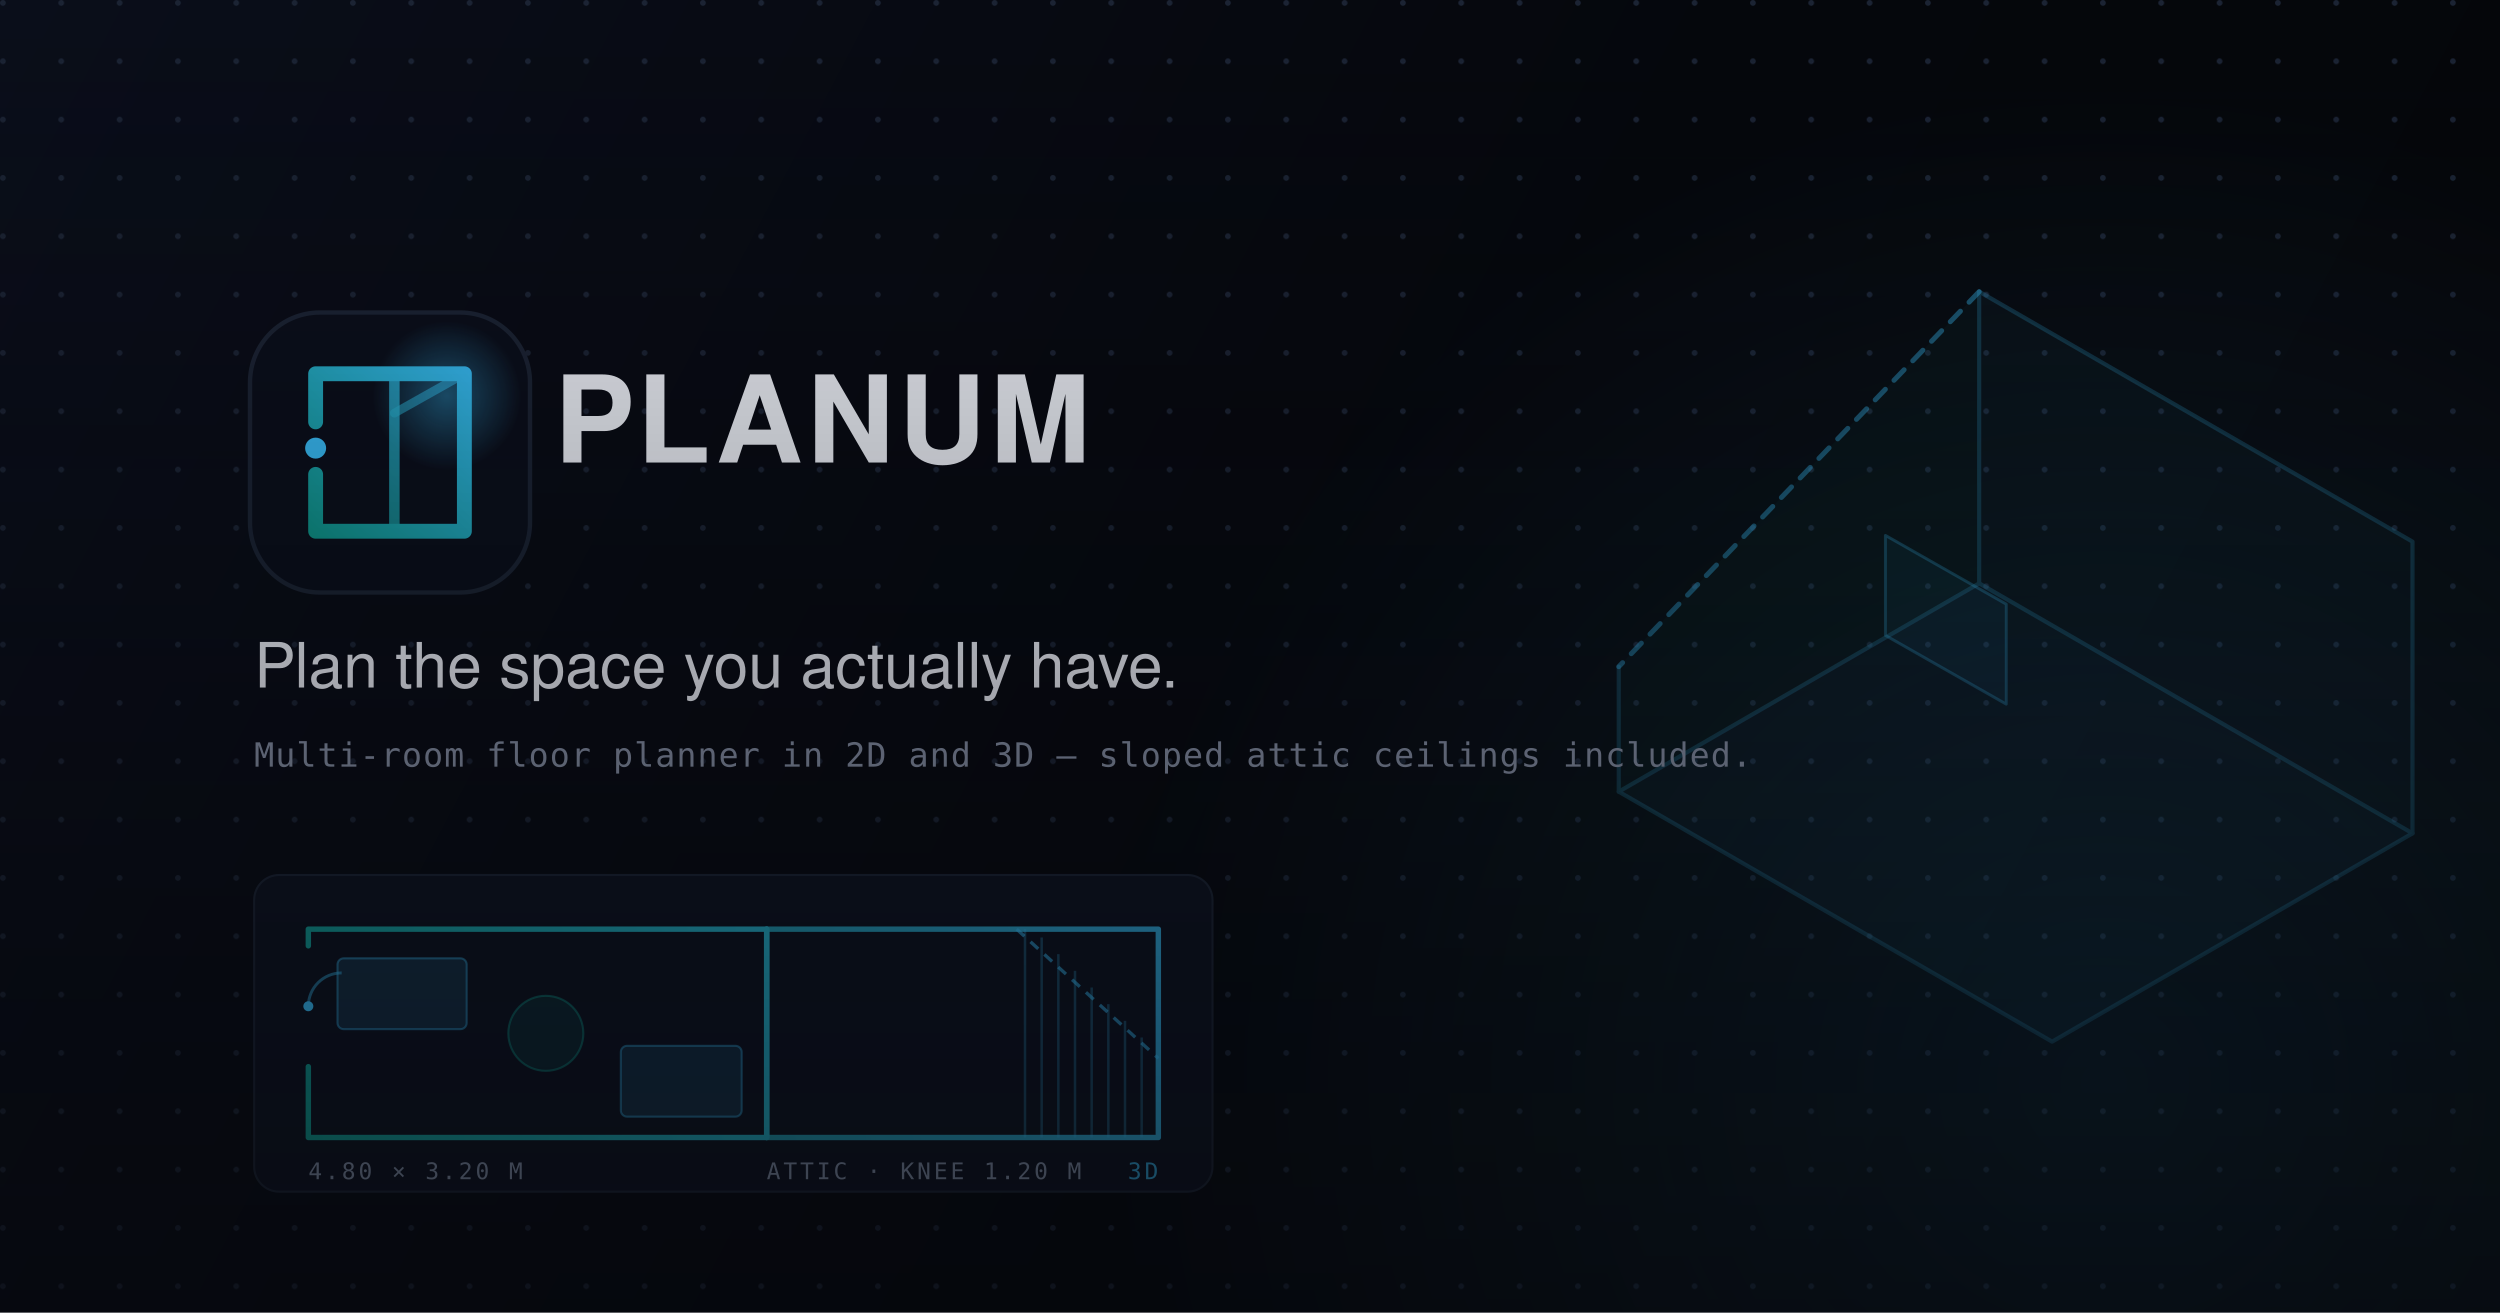
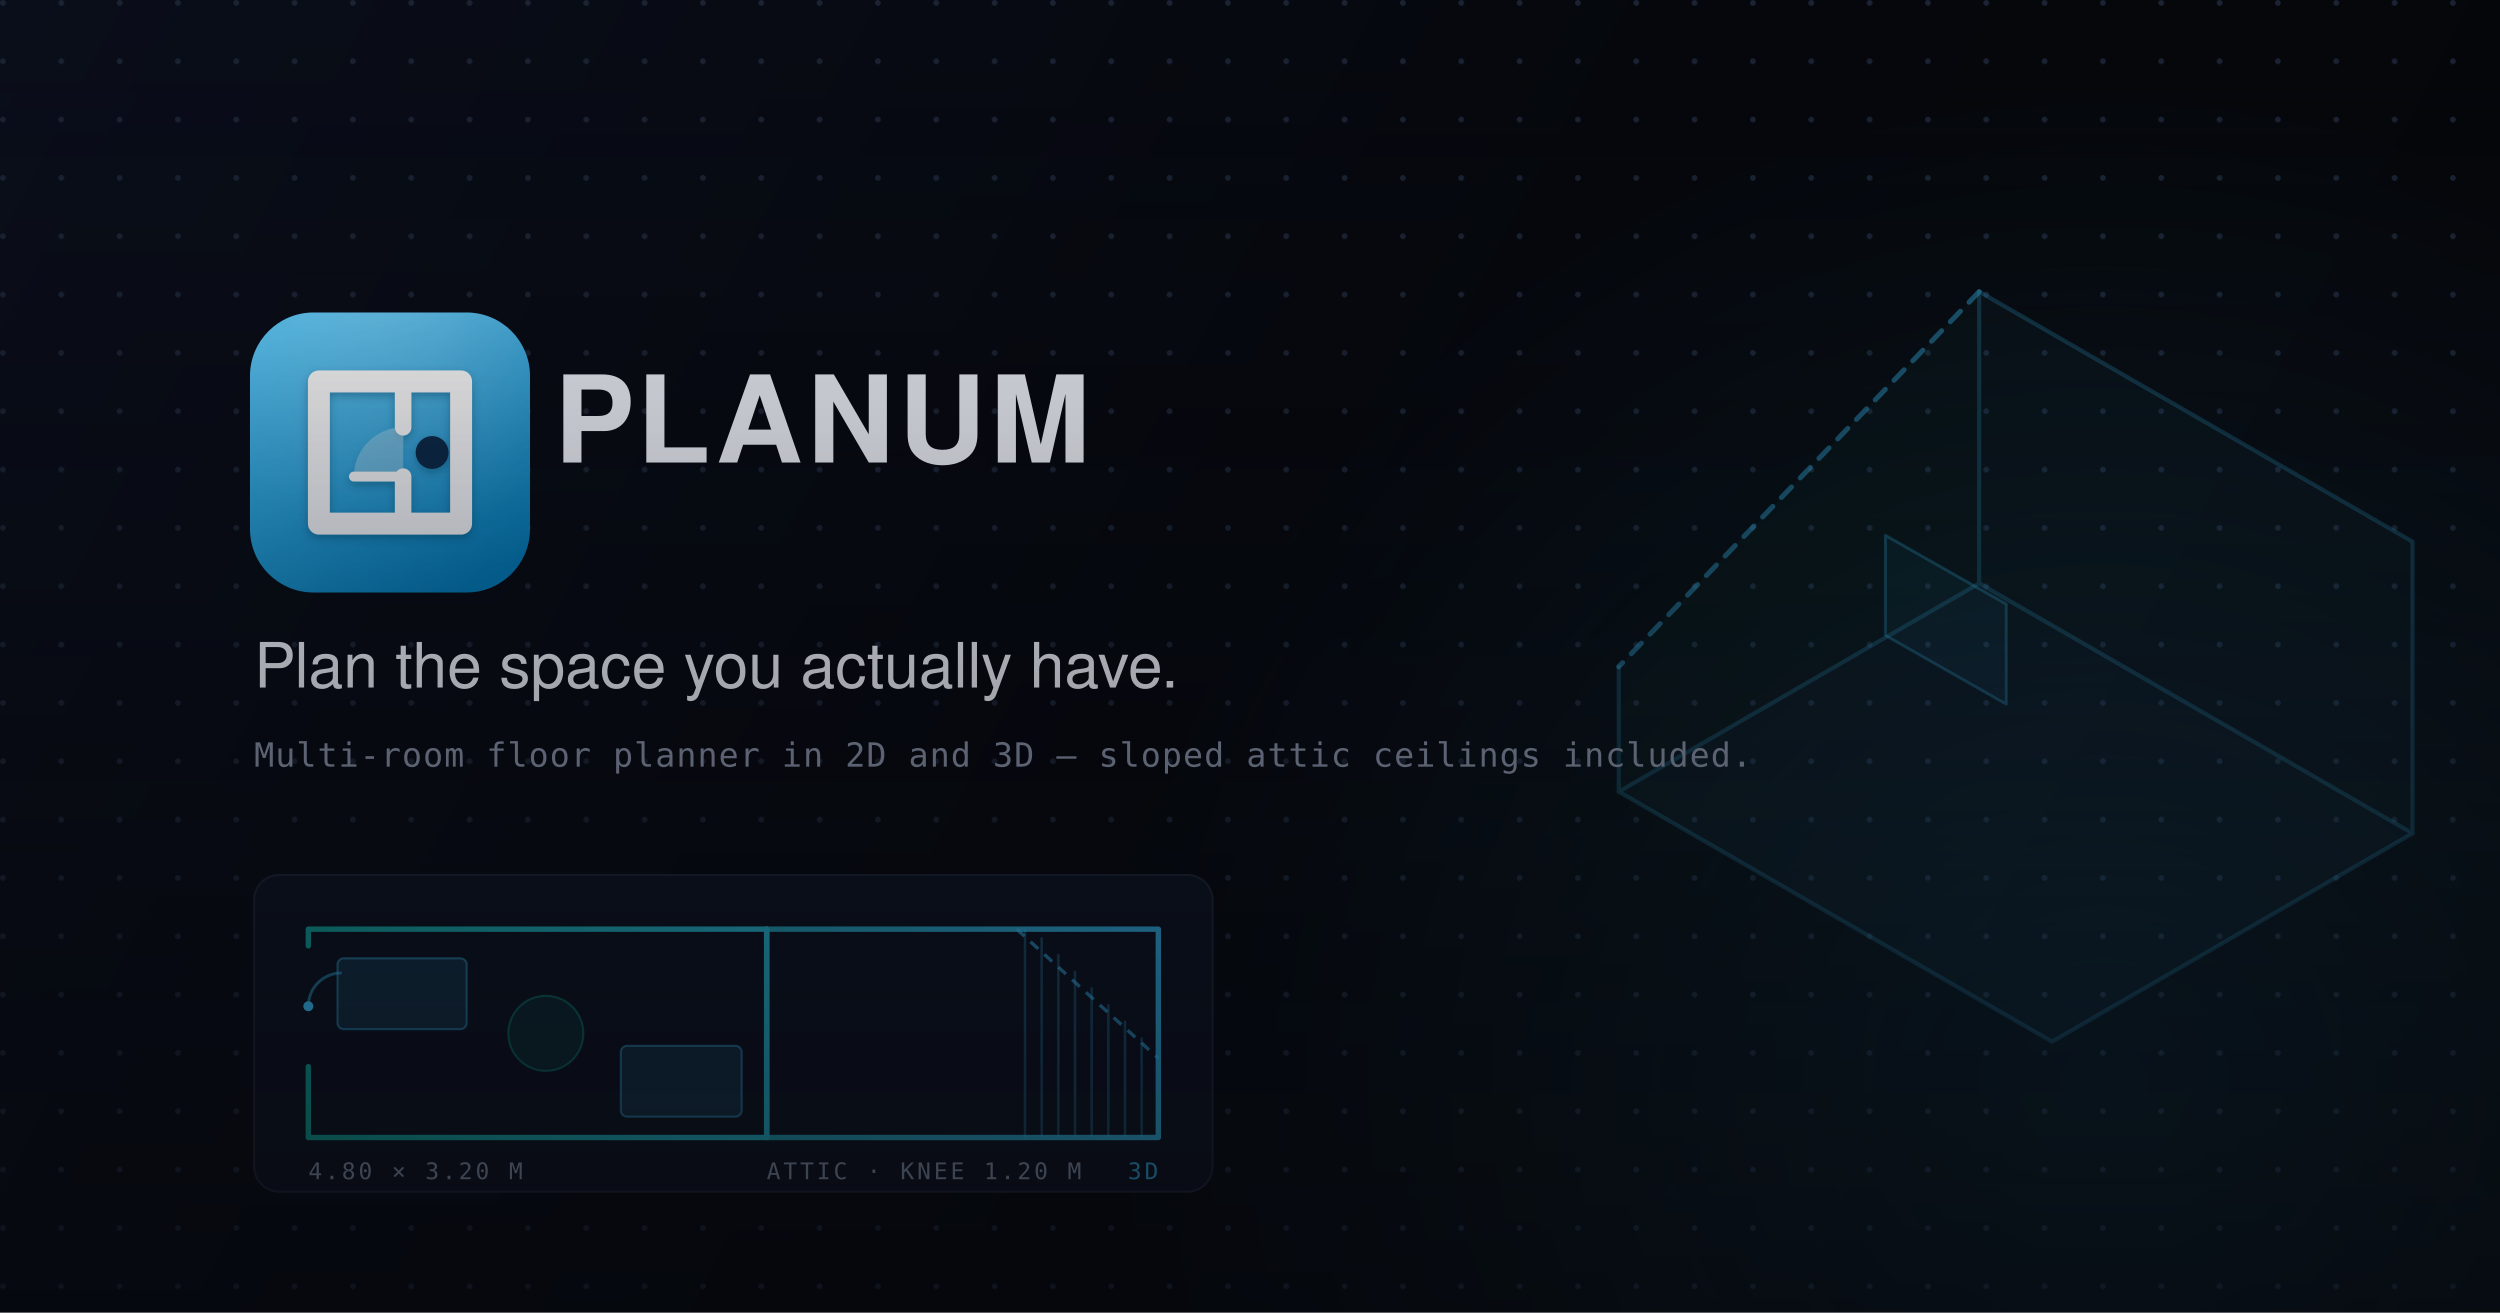
<svg xmlns="http://www.w3.org/2000/svg" width="1200" height="630" viewBox="0 0 1200 630">
  <defs>
    <linearGradient id="bgGrad" x1="0" y1="0" x2="1200" y2="630" gradientUnits="userSpaceOnUse">
      <stop offset="0" stop-color="#0a0e1a" />
      <stop offset="0.55" stop-color="#05070c" />
      <stop offset="1" stop-color="#050609" />
    </linearGradient>
-     <linearGradient id="plan" x1="14" y1="52" x2="52" y2="12" gradientUnits="userSpaceOnUse">
-       <stop offset="0" stop-color="#0d9488" />
-       <stop offset="1" stop-color="#38bdf8" />
-     </linearGradient>
    <linearGradient id="planSmall" x1="130" y1="560" x2="580" y2="430" gradientUnits="userSpaceOnUse">
      <stop offset="0" stop-color="#0d9488" />
      <stop offset="1" stop-color="#38bdf8" />
    </linearGradient>
-     <radialGradient id="markGlow" cx="45" cy="19" r="17" gradientUnits="userSpaceOnUse">
-       <stop offset="0" stop-color="#38bdf8" stop-opacity="0.42" />
-       <stop offset="1" stop-color="#38bdf8" stop-opacity="0" />
-     </radialGradient>
    <radialGradient id="ambientGlow" cx="1010" cy="520" r="480" gradientUnits="userSpaceOnUse">
      <stop offset="0" stop-color="#38bdf8" stop-opacity="0.13" />
      <stop offset="1" stop-color="#38bdf8" stop-opacity="0" />
    </radialGradient>
    <pattern id="dots" width="28" height="28" patternUnits="userSpaceOnUse">
      <circle cx="1.4" cy="1.4" r="1.4" fill="#1b2333" />
    </pattern>
    <linearGradient id="fade" x1="0" y1="0" x2="0" y2="1">
      <stop offset="0" stop-color="#05070c" stop-opacity="0" />
      <stop offset="1" stop-color="#05070c" stop-opacity="0.6" />
    </linearGradient>
  </defs>
  <rect width="1200" height="630" fill="url(#bgGrad)" />
  <rect width="1200" height="630" fill="url(#dots)" />
  <rect width="1200" height="630" fill="url(#ambientGlow)" />
  <g stroke-linecap="round" stroke-linejoin="round">
    <path d="M 950 280 L 1158 400 L 985 500 L 777 380 Z" fill="#38bdf8" opacity="0.05" />
    <path d="M 950 280 L 1158 400 L 1158 260 L 950 140 Z" fill="#38bdf8" opacity="0.035" />
    <path d="M 950 280 L 777 380 L 777 320 L 950 140 Z" fill="#0d9488" opacity="0.05" />
    <g fill="none" stroke="#38bdf8" opacity="0.22">
      <path d="M 950 280 L 1158 400 L 985 500 L 777 380 Z" stroke-width="2" />
      <path d="M 950 280 L 950 140" stroke-width="2" />
      <path d="M 1158 400 L 1158 260 L 950 140" stroke-width="2" />
      <path d="M 777 380 L 777 320" stroke-width="2" />
    </g>
    <path d="M 950 140 L 777 320" fill="none" stroke="#38bdf8" stroke-width="2.4" opacity="0.42" stroke-dasharray="7 6" />
    <path d="M 905 305 L 963 338 L 963 290 L 905 257 Z" fill="#38bdf8" opacity="0.06" />
    <path d="M 905 305 L 963 338 L 963 290 L 905 257 Z" fill="none" stroke="#38bdf8" stroke-width="1.4" opacity="0.28" />
  </g>
-   <g transform="translate(120,150) scale(2.1)">
-     <rect width="64" height="64" rx="16" fill="#0a0e1a" stroke="#1b2333" stroke-width="1" />
-     <circle cx="45" cy="19" r="17" fill="url(#markGlow)" />
-     <g fill="none" stroke="url(#plan)" stroke-linecap="round" stroke-linejoin="round">
-       <path d="M15 25 L15 14 L49 14 L49 50 L15 50 L15 37" stroke-width="3.4" />
-       <path d="M33 14 L33 50" stroke-width="2.4" opacity="0.8" />
-       <path d="M33 23 L49 14" stroke-width="2" opacity="0.55" />
+   <svg x="120" y="150" width="134.4" height="134.4" viewBox="0 0 1024 1024">
+     <defs>
+       <linearGradient id="gAplanum" x1="0.25" y1="0" x2="0.75" y2="1">
+         <stop offset="0" stop-color="#4cc6fb" />
+         <stop offset="1" stop-color="#0478b5" />
+       </linearGradient>
+       <linearGradient id="wAplanum" gradientUnits="userSpaceOnUse" x1="0" y1="230" x2="0" y2="800">
+         <stop offset="0" stop-color="#ffffff" />
+         <stop offset="1" stop-color="#eef0f6" />
+       </linearGradient>
+       <radialGradient id="sAplanum" cx="0.5" cy="-0.1" r="0.9">
+         <stop offset="0" stop-color="#fff" stop-opacity="0.22" />
+         <stop offset="1" stop-color="#fff" stop-opacity="0" />
+       </radialGradient>
+       <filter id="dAplanum" x="-20%" y="-20%" width="140%" height="140%">
+         <feGaussianBlur in="SourceAlpha" stdDeviation="16" result="b" />
+         <feOffset in="b" dy="14" result="o" />
+         <feFlood flood-color="#023a5a" flood-opacity="0.38" result="c" />
+         <feComposite in="c" in2="o" operator="in" result="s" />
+         <feMerge>
+           <feMergeNode in="s" />
+           <feMergeNode in="SourceGraphic" />
+         </feMerge>
+       </filter>
+       <clipPath id="cAplanum">
+         <rect width="1024" height="1024" rx="232" />
+       </clipPath>
+     </defs>
+     <g clip-path="url(#cAplanum)">
+       <rect width="1024" height="1024" fill="url(#gAplanum)" />
+       <rect width="1024" height="1024" fill="url(#sAplanum)" />
+       <g filter="url(#dAplanum)">
+         <g transform="translate(512 512) scale(1) translate(-512 -512)">
+           <path d="M560 600 H380 A180 180 0 0 1 560 420 Z" fill="url(#wAplanum)" opacity="0.26" />
+           <path d="M252 252 H772 V772 H252 Z" fill="none" stroke="url(#wAplanum)" stroke-width="80" stroke-linecap="round" stroke-linejoin="round" />
+           <path d="M560 252 V420 M560 600 V772" fill="none" stroke="url(#wAplanum)" stroke-width="60" stroke-linecap="round" stroke-linejoin="round" />
+           <path d="M560 600 H380" fill="none" stroke="url(#wAplanum)" stroke-width="36" stroke-linecap="round" stroke-linejoin="round" />
+           <circle cx="666" cy="512" r="60" fill="#0b2a4a" />
+         </g>
+       </g>
    </g>
-     <circle cx="15" cy="31" r="2.4" fill="#38bdf8" />
-   </g>
+   </svg>
  <text x="266" y="222" font-family="'Space Grotesk','Segoe UI',Helvetica,Arial,sans-serif" font-size="58" font-weight="700" letter-spacing="2" fill="#eef1f8">PLANUM</text>
  <text x="122" y="330" font-family="'Space Grotesk','Segoe UI',Helvetica,Arial,sans-serif" font-size="30" font-weight="500" fill="#eef1f8">Plan the space you actually have.</text>
  <text x="122" y="368" font-family="'JetBrains Mono','SFMono-Regular',Consolas,monospace" font-size="16" letter-spacing="0.5" fill="#8993a8">Multi-room floor planner in 2D and 3D — sloped attic ceilings included.</text>
  <g transform="translate(122,420)" font-family="'JetBrains Mono','SFMono-Regular',Consolas,monospace">
    <rect width="460" height="152" rx="12" fill="#0d1220" stroke="#1b2333" />
    <g fill="none" stroke="url(#planSmall)" stroke-linecap="round" stroke-linejoin="round">
      <path d="M26 34 L26 26 L246 26 L246 126 L26 126 L26 92" stroke-width="2.6" />
      <path d="M246 26 L246 126" stroke-width="2.6" />
      <path d="M246 26 L434 26 L434 126 L246 126" stroke-width="2.6" opacity="0.85" />
    </g>
    <path d="M26 63 A 16 16 0 0 1 42 47" fill="none" stroke="#38bdf8" stroke-width="1.4" opacity="0.5" />
    <circle cx="26" cy="63" r="2.4" fill="#38bdf8" />
    <rect x="40" y="40" width="62" height="34" rx="3" fill="#38bdf8" opacity="0.16" />
    <rect x="40" y="40" width="62" height="34" rx="3" fill="none" stroke="#38bdf8" stroke-width="1" opacity="0.45" />
    <rect x="176" y="82" width="58" height="34" rx="3" fill="#38bdf8" opacity="0.16" />
    <rect x="176" y="82" width="58" height="34" rx="3" fill="none" stroke="#38bdf8" stroke-width="1" opacity="0.45" />
    <circle cx="140" cy="76" r="18" fill="#0d9488" opacity="0.16" />
    <circle cx="140" cy="76" r="18" fill="none" stroke="#0d9488" stroke-width="1" opacity="0.5" />
    <g stroke="#38bdf8" stroke-width="1.2" opacity="0.3">
      <path d="M370 26 L370 126" />
      <path d="M378 30 L378 126" />
      <path d="M386 38 L386 126" />
      <path d="M394 46 L394 126" />
      <path d="M402 54 L402 126" />
      <path d="M410 62 L410 126" />
      <path d="M418 70 L418 126" />
      <path d="M426 78 L426 126" />
    </g>
    <path d="M366 26 L434 88" fill="none" stroke="#38bdf8" stroke-width="1.6" opacity="0.6" stroke-dasharray="5 4" />
    <text x="26" y="146" font-size="11" letter-spacing="1.4" fill="#7d8aa3">4.80 × 3.20 M</text>
    <text x="246" y="146" font-size="11" letter-spacing="1.4" fill="#7d8aa3">ATTIC · KNEE 1.20 M</text>
    <text x="434" y="146" font-size="11" letter-spacing="1.4" fill="#38bdf8" text-anchor="end" opacity="0.8">3D</text>
  </g>
  <rect width="1200" height="630" fill="url(#fade)" />
</svg>
